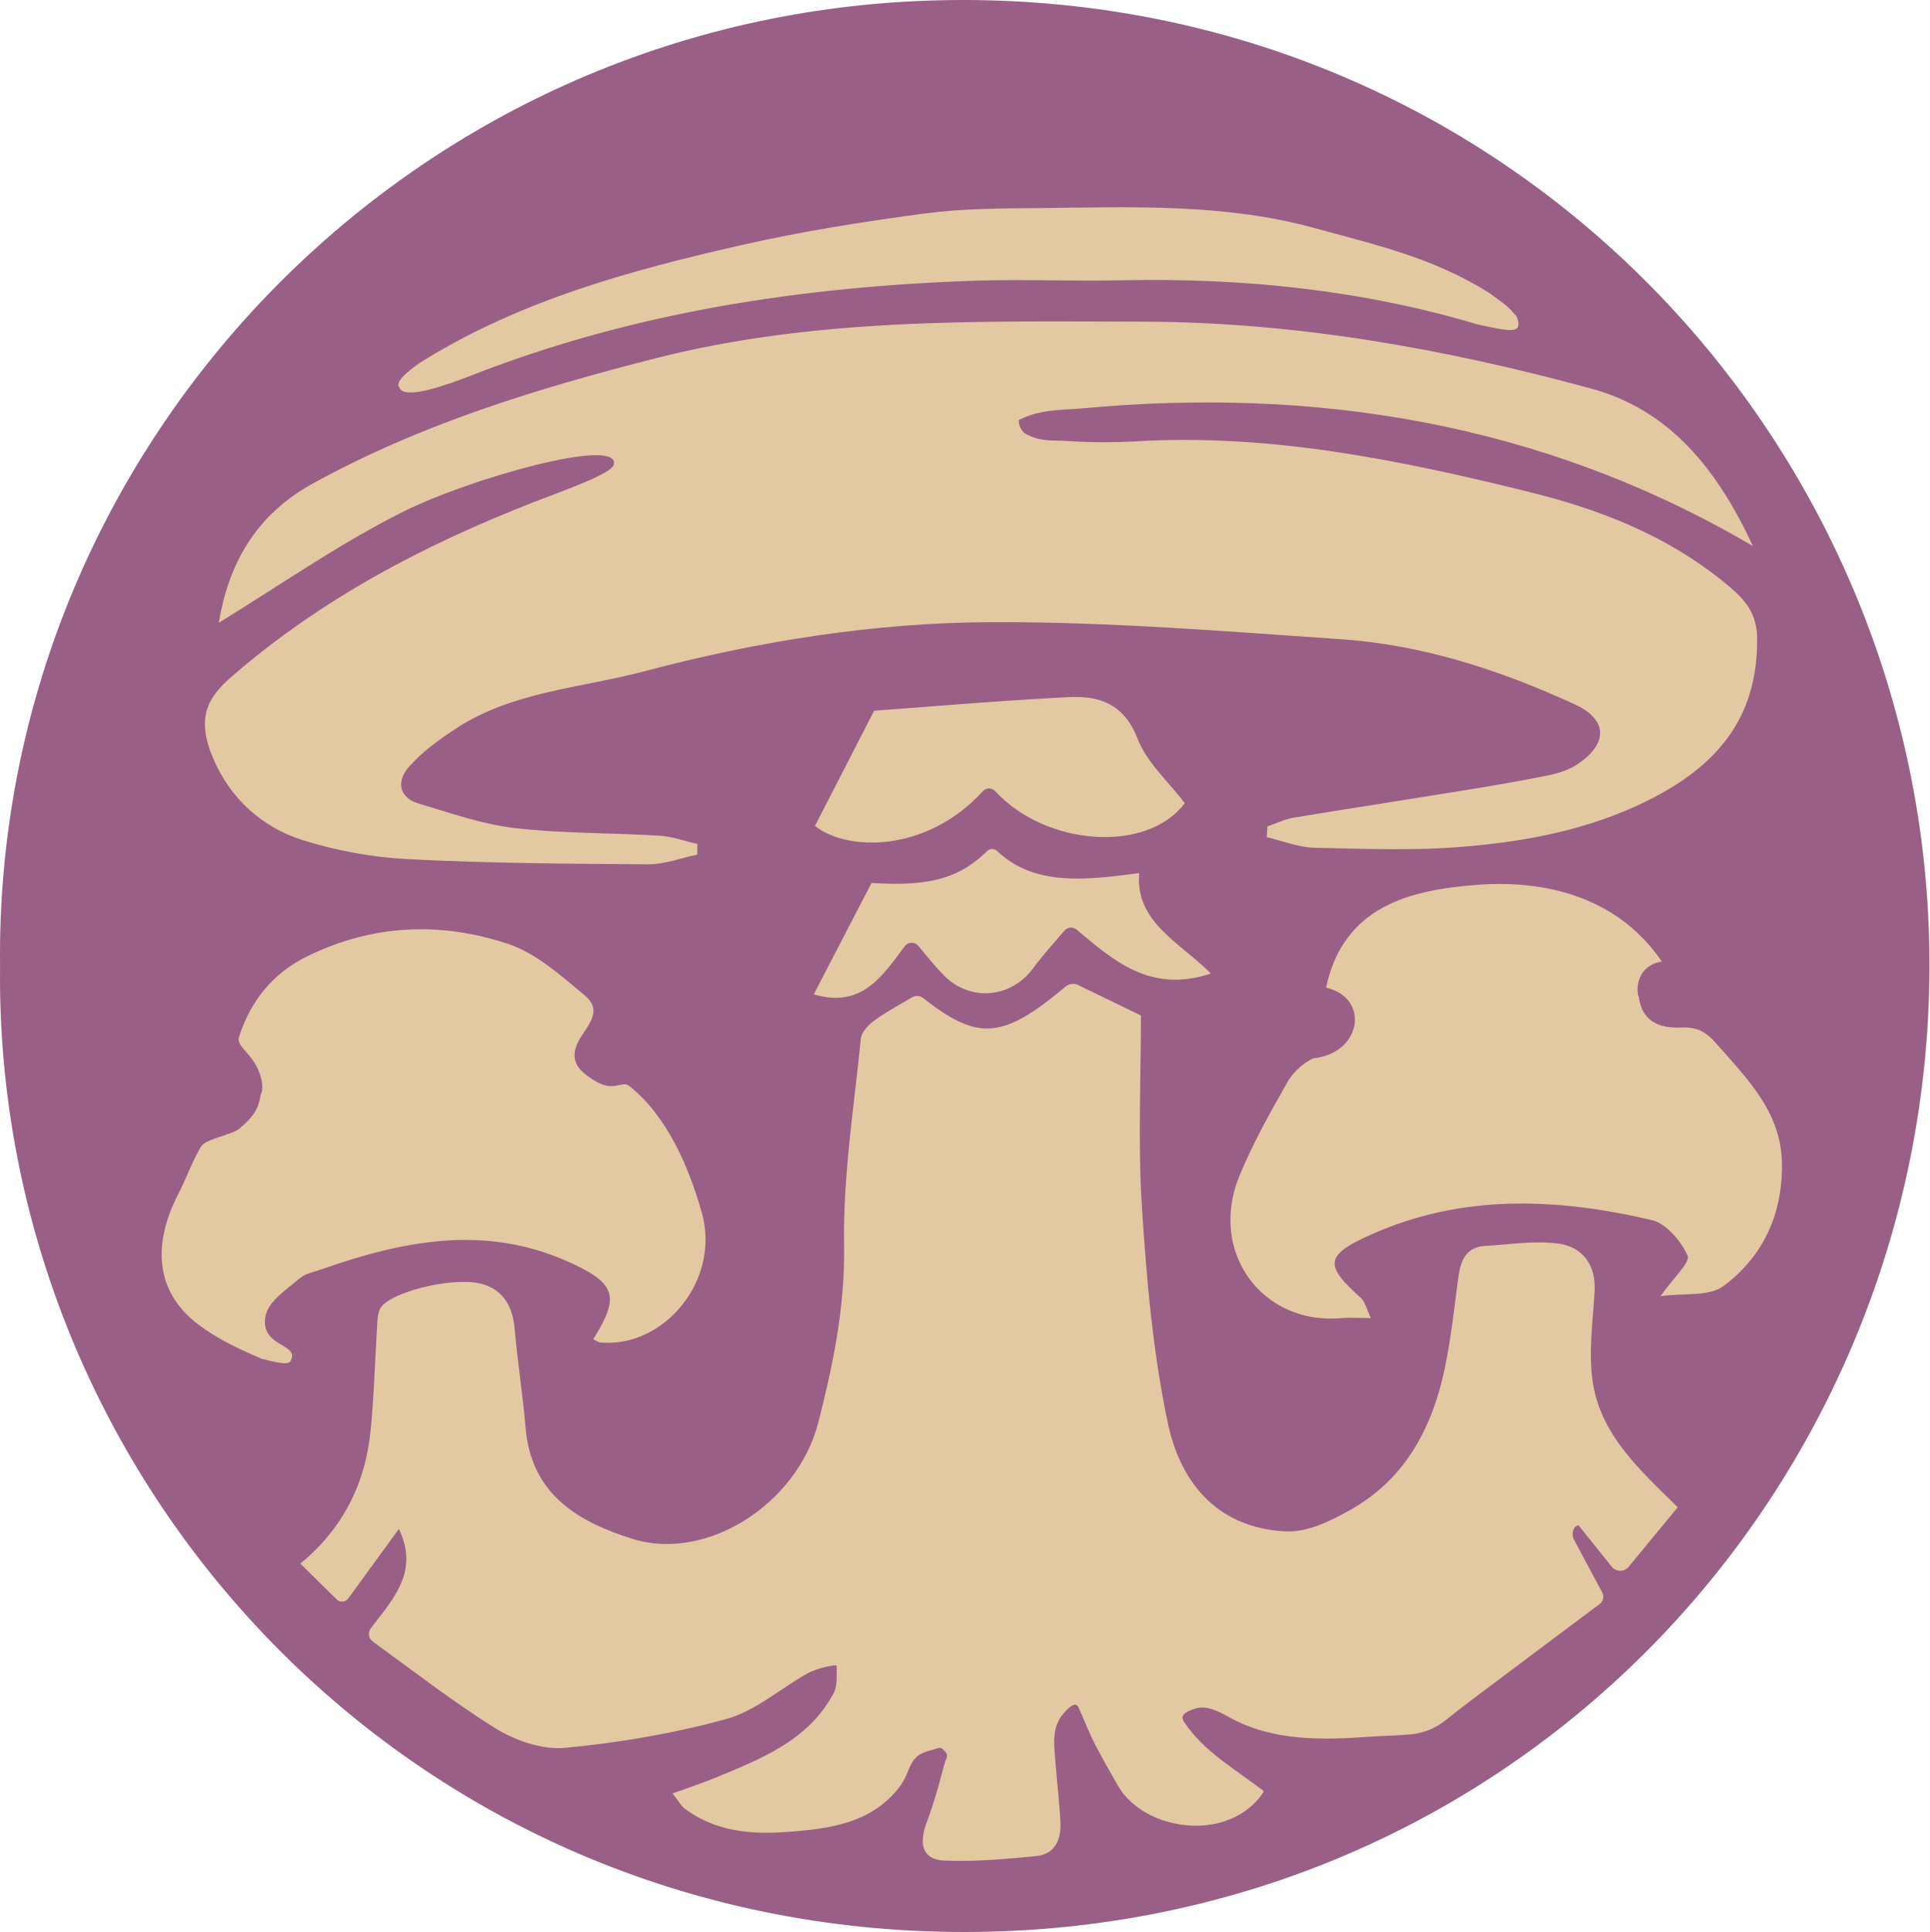
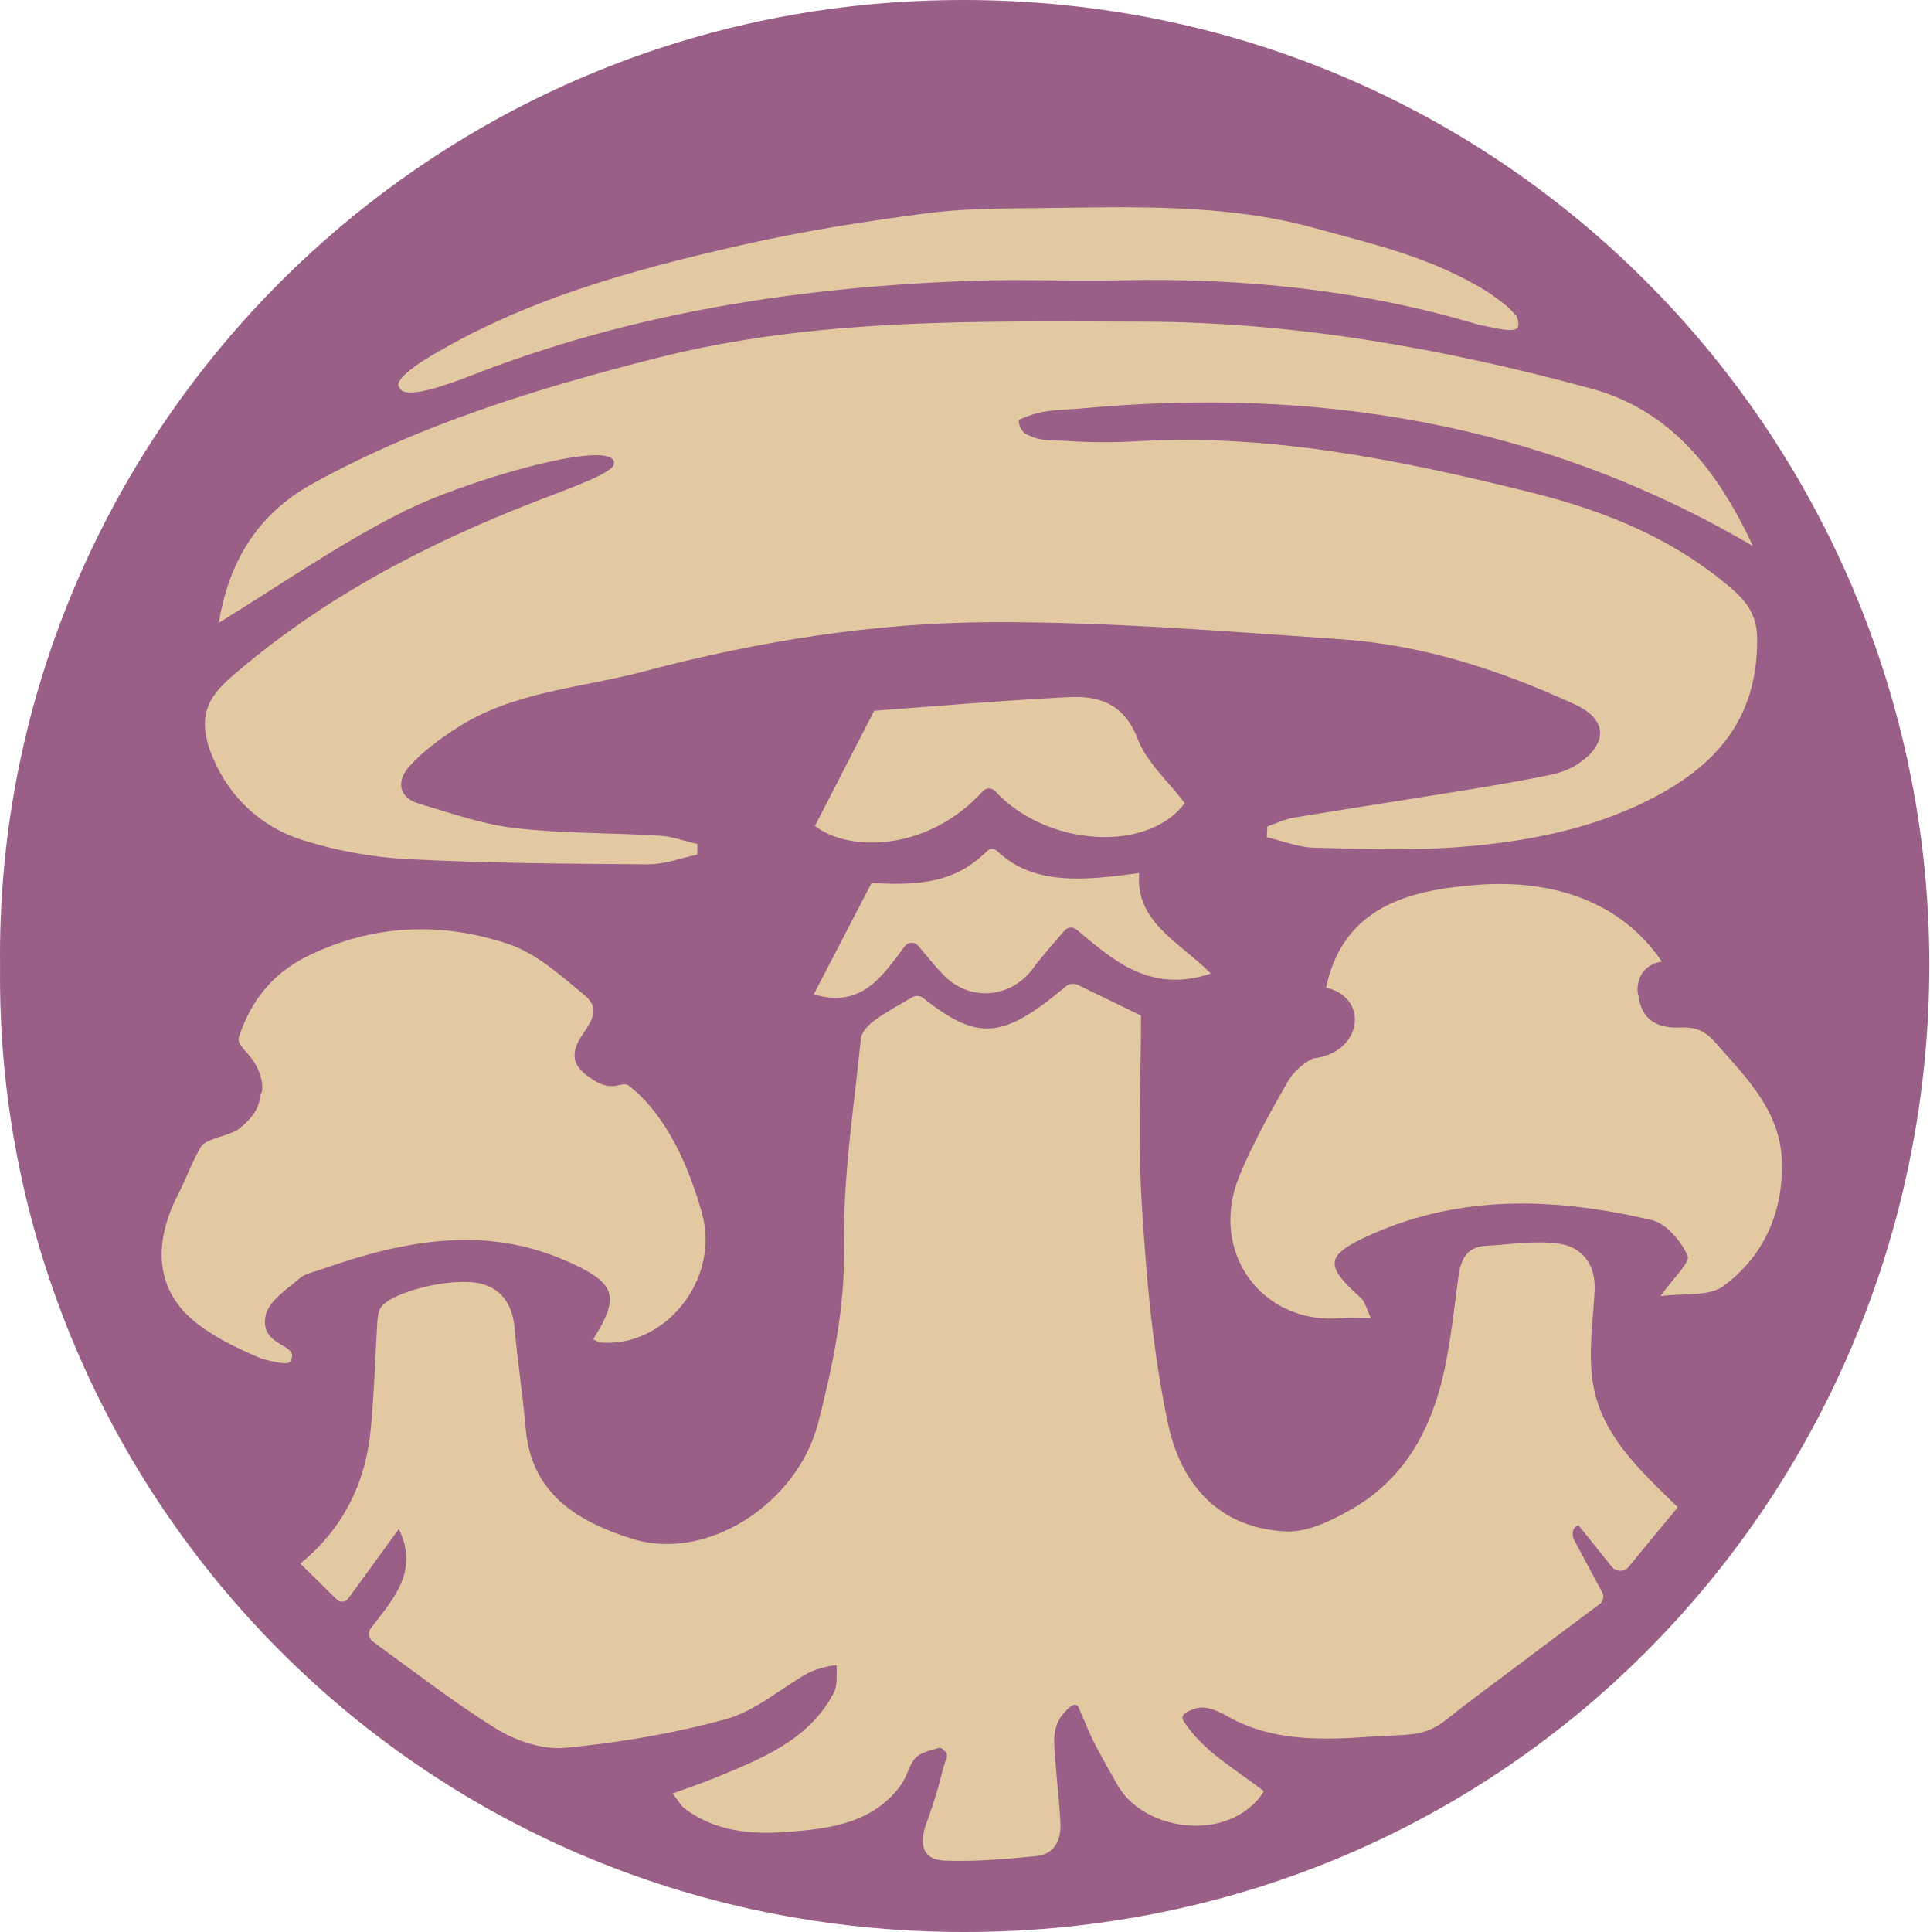
<svg xmlns="http://www.w3.org/2000/svg" viewBox="0 0 1023 1024">
-   <circle cx="511.5" cy="512.0" r="511.5" fill="#e2c9a2" />
+   <circle cx="511.5" cy="512.0" r="508.5" fill="#e2c9a2" />
  <path d="M570.699 492.638c19.946 16.84 39.426 33.927 71.241 23.364-16.622-16.746-40.141-27.154-38.028-53.252-28.894 3.884-55.737 6.869-75.218-11.651-1.462-1.4-3.787-1.488-5.249-0.088-13.795 13.298-28.304 19.2-61.392 16.963-9.88 19.077-20.257 39.022-30.634 59.031 25.477 7.671 36.475-9.849 48.28-25.538 1.77-2.36 5.311-2.36 7.178-0.088 4.659 5.592 8.823 10.781 13.483 15.534 13.794 14.136 35.574 12.272 47.318-3.664 5.029-6.834 10.75-13.143 16.653-20.008 1.647-1.893 4.474-2.14 6.367-0.528zM432.039 437.752c17.057 13.608 59.248 14.291 89.012-18.393 1.805-1.955 4.72-1.955 6.526-0.031 27.030 29.298 80.624 33.057 100.508 6.341-8.666-11.434-20.133-21.5-25.011-34.145-7.116-18.455-20.318-22.866-36.505-22.028-36.755 1.832-73.478 5.064-103.148 7.213-12.645 24.668-21.934 42.72-31.38 61.050zM804.026 167.679c-4.72-5.346-4.72-5.346-15.037-12.769-29.889-18.455-58.13-24.7-92.368-34.113-47.256-12.987-96.562-11.061-145.34-10.501-20.412 0.176-41.073 0.176-61.236 2.889-32.498 4.315-64.996 9.445-96.935 16.715-58.409 13.267-116.259 29.019-168.020 60.833-5.407 3.32-16.59 11.34-13.359 14.571 2.263 7.336 26.874-1.929 38.276-6.341 85.501-33.462 174.73-46.976 265.886-50.146 26.284-0.934 52.631 0.352 79.007-0.264 64.064-1.339 127.103 5.064 188.774 23.488 17.181 3.664 24.047 5.372 20.35-4.377zM154.845 719.225c0.934-7.239-17.741-6.341-13.857-22.649 2.14-7.548 11.247-13.328 18.020-19.138 3.012-2.545 7.583-3.294 11.496-4.694 42.657-14.975 85.687-23.675 129.371-4.597 26.905 11.744 29.018 18.734 14.602 41.694 1.339 0.616 2.642 1.62 4.007 1.709 33.585 2.924 63.816-33.058 53.5-69.097-6.799-23.892-18.331-51.046-38.431-66.891-3.945-3.109-8.014 3.849-18.89-3.109-6.834-4.377-15.038-10.377-6.218-23.55 7.583-10.842 8.64-15.503 0.793-21.965-12.21-10.16-25.072-21.655-39.643-26.563-35.698-11.962-71.862-10.564-106.535 6.403-18.486 9.041-30.26 23.83-36.381 42.875-1.339 4.13 4.756 7.794 8.323 13.733 4.474 7.459 4.782 14.54 3.17 16.839-1.118 8.138-4.571 12.428-11.465 18.113-3.945 3.232-17.585 5.222-20.070 9.321-4.782 7.865-7.794 16.839-12.055 25.042-14.416 27.962-11.496 52.506 10.315 69.128 10.16 7.732 22.121 13.422 33.928 18.361 16.404 4.289 14.85 1.929 16.031-0.96zM880.34 686.978c12.397-1.709 25.787 0.352 33.399-5.372 20.443-15.255 30.945-37.003 30.976-63.598 0.088-28.117-17.989-45.702-34.518-64.561-5.346-6.059-9.631-9.32-19.449-8.824-14.85 0.616-20.784-6.588-21.996-16.497-1.092-1.277-2.422-16.063 12.272-18.487-22.307-32.653-58.937-43.713-98.55-40.607-34.859 2.73-70.308 11.216-79.473 54.433 23.55 5.434 18.89 34.984-6.931 37.5-5.346 2.642-10.626 7.398-13.515 12.521-9.228 16.28-18.548 32.716-25.57 49.99-16.342 40.078 11.993 78.759 53.967 75.186 4.412-0.44 8.885-0.062 15.814-0.062-2.395-4.941-3.074-8.666-5.284-10.656-19.636-17.492-19.014-22.68 5.222-33.523 48.591-21.749 98.767-19.48 148.912-7.768 7.671 1.77 15.597 11.092 19.045 18.859 1.585 3.514-7.548 11.775-14.323 21.469zM671.898 438.057c-0.088 1.893-0.176 3.761-0.352 5.654 8.358 1.955 16.745 5.407 25.134 5.592 26.378 0.616 52.848 1.673 79.039-0.528 33.678-2.765 66.736-9.010 97.804-24.451 36.040-17.989 58.317-43.061 58.036-85.781-0.088-14.695-7.706-21.841-16.963-29.453-30.882-25.415-66.86-39.302-105.541-48.747-67.792-16.715-135.74-30.479-206.078-26.471-12.086 0.705-24.296 0.705-36.382-0.088-9.258-0.616-13.763 0.44-21.282-3.074-4.069-1.365-5.531-5.962-5.099-8.173 11.93-5.777 21.654-5.038 33.803-6.121 121.914-11.216 242.522 6.808 355.301 73.012-19.262-41.322-44.397-72.267-85.905-83.513-77.392-21.033-155.934-35.139-236.619-35.419-87.086-0.176-174.296-2.299-259.517 19.48-62.604 15.97-124.244 34.797-181.38 66.27-31.193 17.119-44.926 43.807-49.896 73.819 31.752-19.387 63.566-41.788 97.991-58.968 34.455-17.244 113.712-39.706 111.475-25.166-0.176 4.967-27.528 14.353-41.788 19.946-58.409 22.711-113.121 51.326-160.905 92.771-12.707 11.030-18.921 21.686-9.817 43.186 8.916 21.064 25.662 36.567 47.442 43.434 18.113 5.689 37.406 9.196 56.359 10.128 42.253 2.175 84.631 2.422 126.978 2.704 8.64 0.031 17.274-3.329 25.912-5.126 0.031-1.893 0.062-3.725 0.088-5.628-6.649-1.524-13.298-3.981-20.039-4.412-25.601-1.55-51.419-1.118-76.833-4.042-17.18-2.017-33.958-7.953-50.704-12.925-11.278-3.32-11.744-12.303-5.346-19.542 7.081-7.988 16.125-14.603 25.197-20.474 30.106-19.542 65.835-21.22 99.296-30.075 60.739-16.125 122.784-25.974 185.388-26.129 61.329-0.176 122.721 4.844 183.989 9.041 43.589 2.95 84.817 16.405 124.306 34.61 17.181 7.926 17.647 20.413 1.832 31.317-4.571 3.17-10.315 5.099-15.814 6.182-15.224 3.135-30.51 5.68-45.857 8.173-29.764 4.844-59.621 9.414-89.385 14.323-4.756 0.793-9.259 3.074-13.888 4.659zM196.617 863.012c-1.744 2.237-1.215 5.434 1.083 7.081 21.5 15.597 42.565 32.001 65.089 46.013 10.532 6.491 24.793 11.433 36.724 10.283 28.8-2.704 57.726-7.609 85.563-15.285 15.379-4.254 28.583-16.032 42.936-24.141 5.002-2.792 15.534-5.029 15.504-4.042-0.088 4.879 0.705 10.75-1.929 15.161-13.546 24.762-38.463 34.269-62.697 44.305-6.896 2.827-13.981 5.161-22.307 8.173 3.197 4.042 4.412 6.526 6.367 7.988 16.031 12.086 34.766 13.826 53.656 12.458 17.74-1.277 37.095-3.259 51.45-14.882 4.227-3.382 8.543-7.926 11.185-12.676 2.36-4.289 3.294-9.631 7.327-12.769 1.929-1.524 4.351-2.263 6.737-2.95 1.242-0.352 2.519-0.705 3.787-1.145 0.44-0.088 0.96-0.264 1.462-0.176 0.528 0.088 0.96 0.44 1.339 0.793 0.96 0.881 2.052 1.867 2.14 3.135 0.088 0.705-0.176 1.339-0.352 1.99-0.44 0-2.58 8.481-2.827 9.351-0.705 2.457-1.215 4.905-1.99 7.336-1.805 5.997-3.725 11.962-5.901 17.864-3.725 10.316-2.017 18.735 9.507 19.263 16.186 0.705 32.528-0.793 48.746-2.36 10.316-0.995 13.484-9.073 12.956-18.206-0.528-9.755-1.647-19.387-2.422-29.080-0.352-4.439-0.898-8.98-0.898-13.453 0.032-4.166 0.793-8.446 2.924-12.086 1.057-1.805 6.649-9.009 9.134-7.142 0.528 0.352 0.705 0.881 0.995 1.4 3.047 6.896 5.813 14.012 9.29 20.629 3.54 6.772 7.424 13.422 11.154 20.071 8.358 14.819 26.378 22.089 42.813 21.748 13.546-0.264 26.968-6.086 34.579-17.678 0.088-0.176 0.264-0.44-0.088-0.96-7.486-5.592-15.255-10.906-22.68-16.591-7.363-5.689-14.043-11.962-19.201-19.728-2.607-3.884 1.242-5.372 4.474-6.649 7.301-3.012 14.074 1.242 20.413 4.659 22.805 12.242 48.839 11.589 73.913 9.755 7.398-0.528 14.85-0.528 22.244-1.339 6.403-0.705 12.49-3.294 17.492-7.327 5.346-4.289 10.719-8.419 16.155-12.49 11.030-8.261 22.059-16.529 33.058-24.792 3.884-2.862 7.732-5.777 11.557-8.666l20.909-15.628c1.893-1.4 2.519-3.945 1.524-6.024l-15.441-28.831c-1.18-5.284 1.462-6.588 2.704-7.019 5.716 7.116 11.433 14.229 17.709 22.059 2.263 2.765 6.614 2.862 8.886 0.088l26.097-31.628c-20.629-20.226-41.601-39.053-45.298-67.916-2.017-15.286 0.352-31.193 1.215-46.758 0.705-13.95-6.464-23.177-18.89-25.011-12.645-1.805-25.912 0.44-38.867 1.154-10.687 0.528-13.328 7.988-14.54 16.995-2.114 16-3.849 32.093-7.142 47.877-6.552 31.286-20.723 58.316-49.4 74.689-10.564 6.059-23.364 12.335-34.797 11.776-38.867-1.832-56.515-29.080-62.417-56.545-8.076-37.656-11.465-76.522-13.919-115.079-2.237-34.579-0.528-69.439-0.528-101.812l-33.461-16.218c-2.114-0.995-4.72-0.616-6.552 0.934-33.306 27.9-46.262 28.956-75.435 6.059-1.585-1.242-3.884-1.524-5.689-0.528-6.711 3.945-13.515 7.609-19.76 12.055-3.329 2.334-7.239 6.341-7.609 9.942-3.637 36.505-9.538 73.136-8.885 109.641 0.528 32.591-5.839 63.194-13.702 93.921-11.154 43.216-59.31 73.912-98.519 61.578-28.645-8.979-53.655-23.55-56.607-58.657-1.488-17.585-4.289-35.046-5.813-52.6-0.995-11.681-5.962-20.598-17.025-23.767-15.628-4.412-50.145 4.509-54.37 13.111-1.277 2.704-1.339 6.059-1.55 9.165-1.118 18.331-1.585 36.755-3.382 54.992-2.765 28.583-14.914 52.568-37.314 70.867l19.325 19.014c1.735 1.744 4.659 1.462 6.086-0.528l26.843-36.847c10.75 22.369-2.519 36.536-14.85 52.599zM0.040 512.577c-3.417-274.057 216.207-505.581 497.442-512.416 296.955-7.239 525.030 231.089 525.34 510.49 0.352 278.438-220.339 513.256-511.485 513.349-294.22 0.088-514.218-238.328-511.298-511.423z" fill="rgb(154, 95, 135)" />
</svg>
